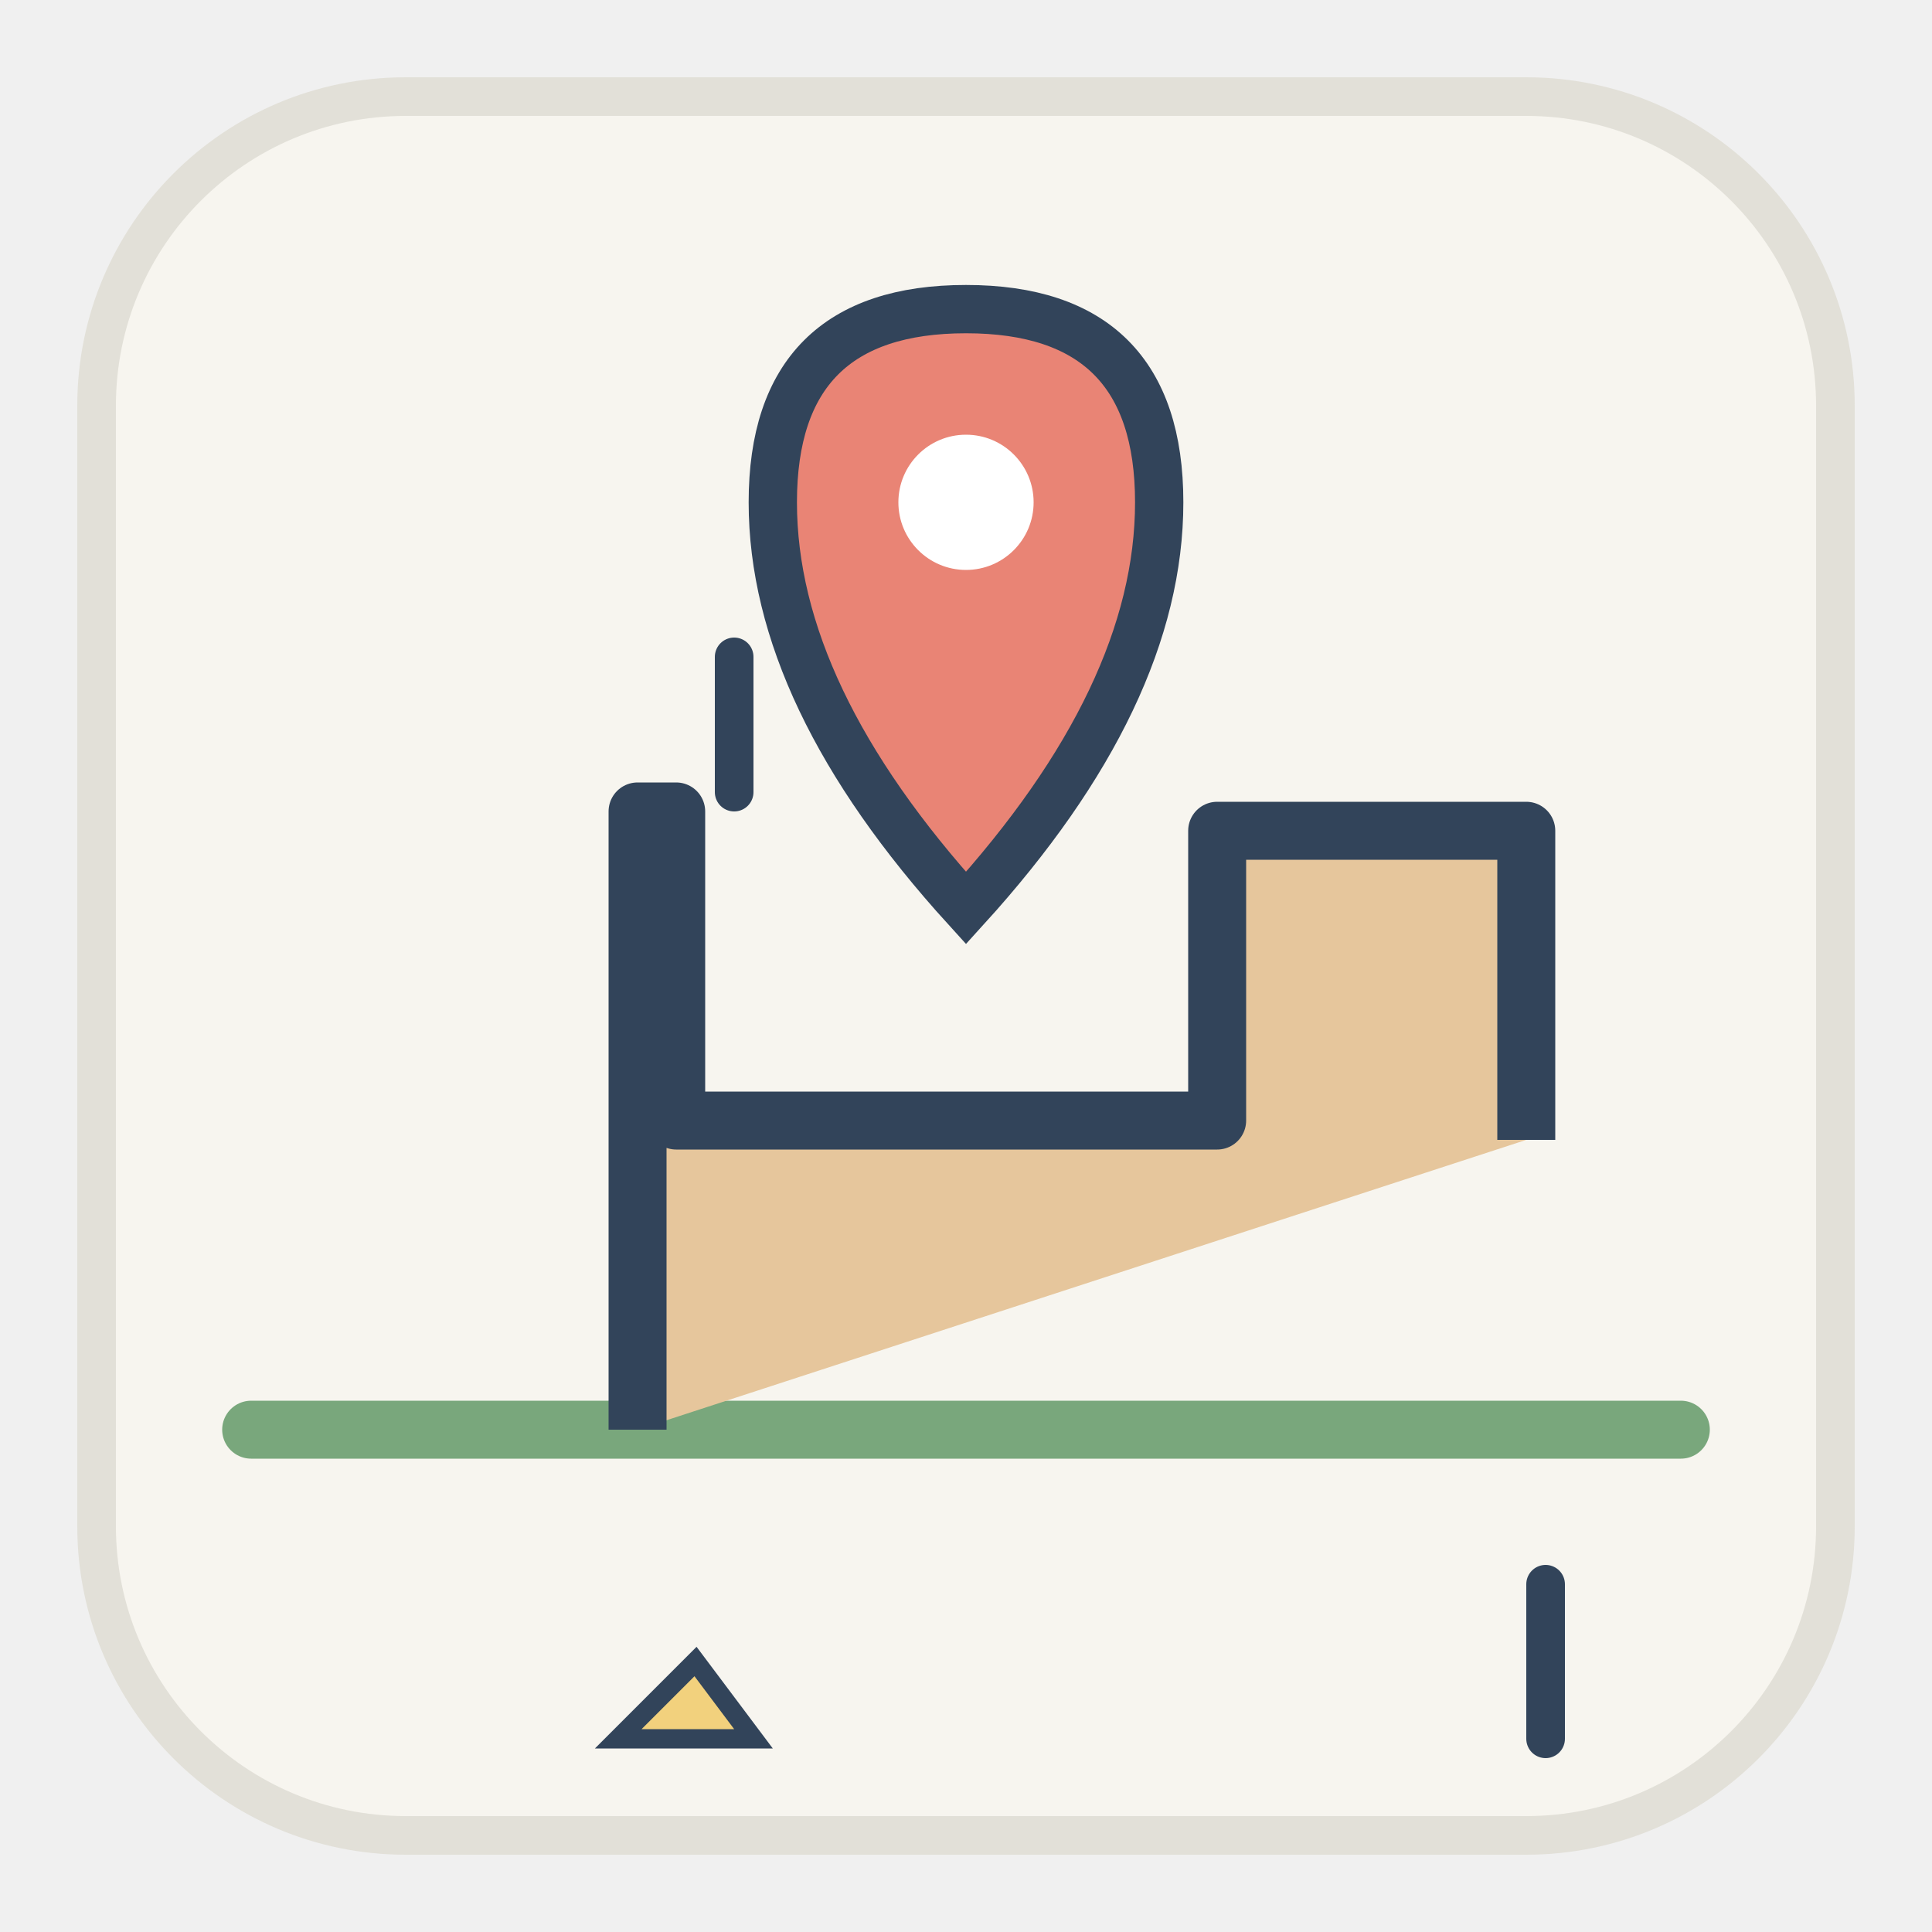
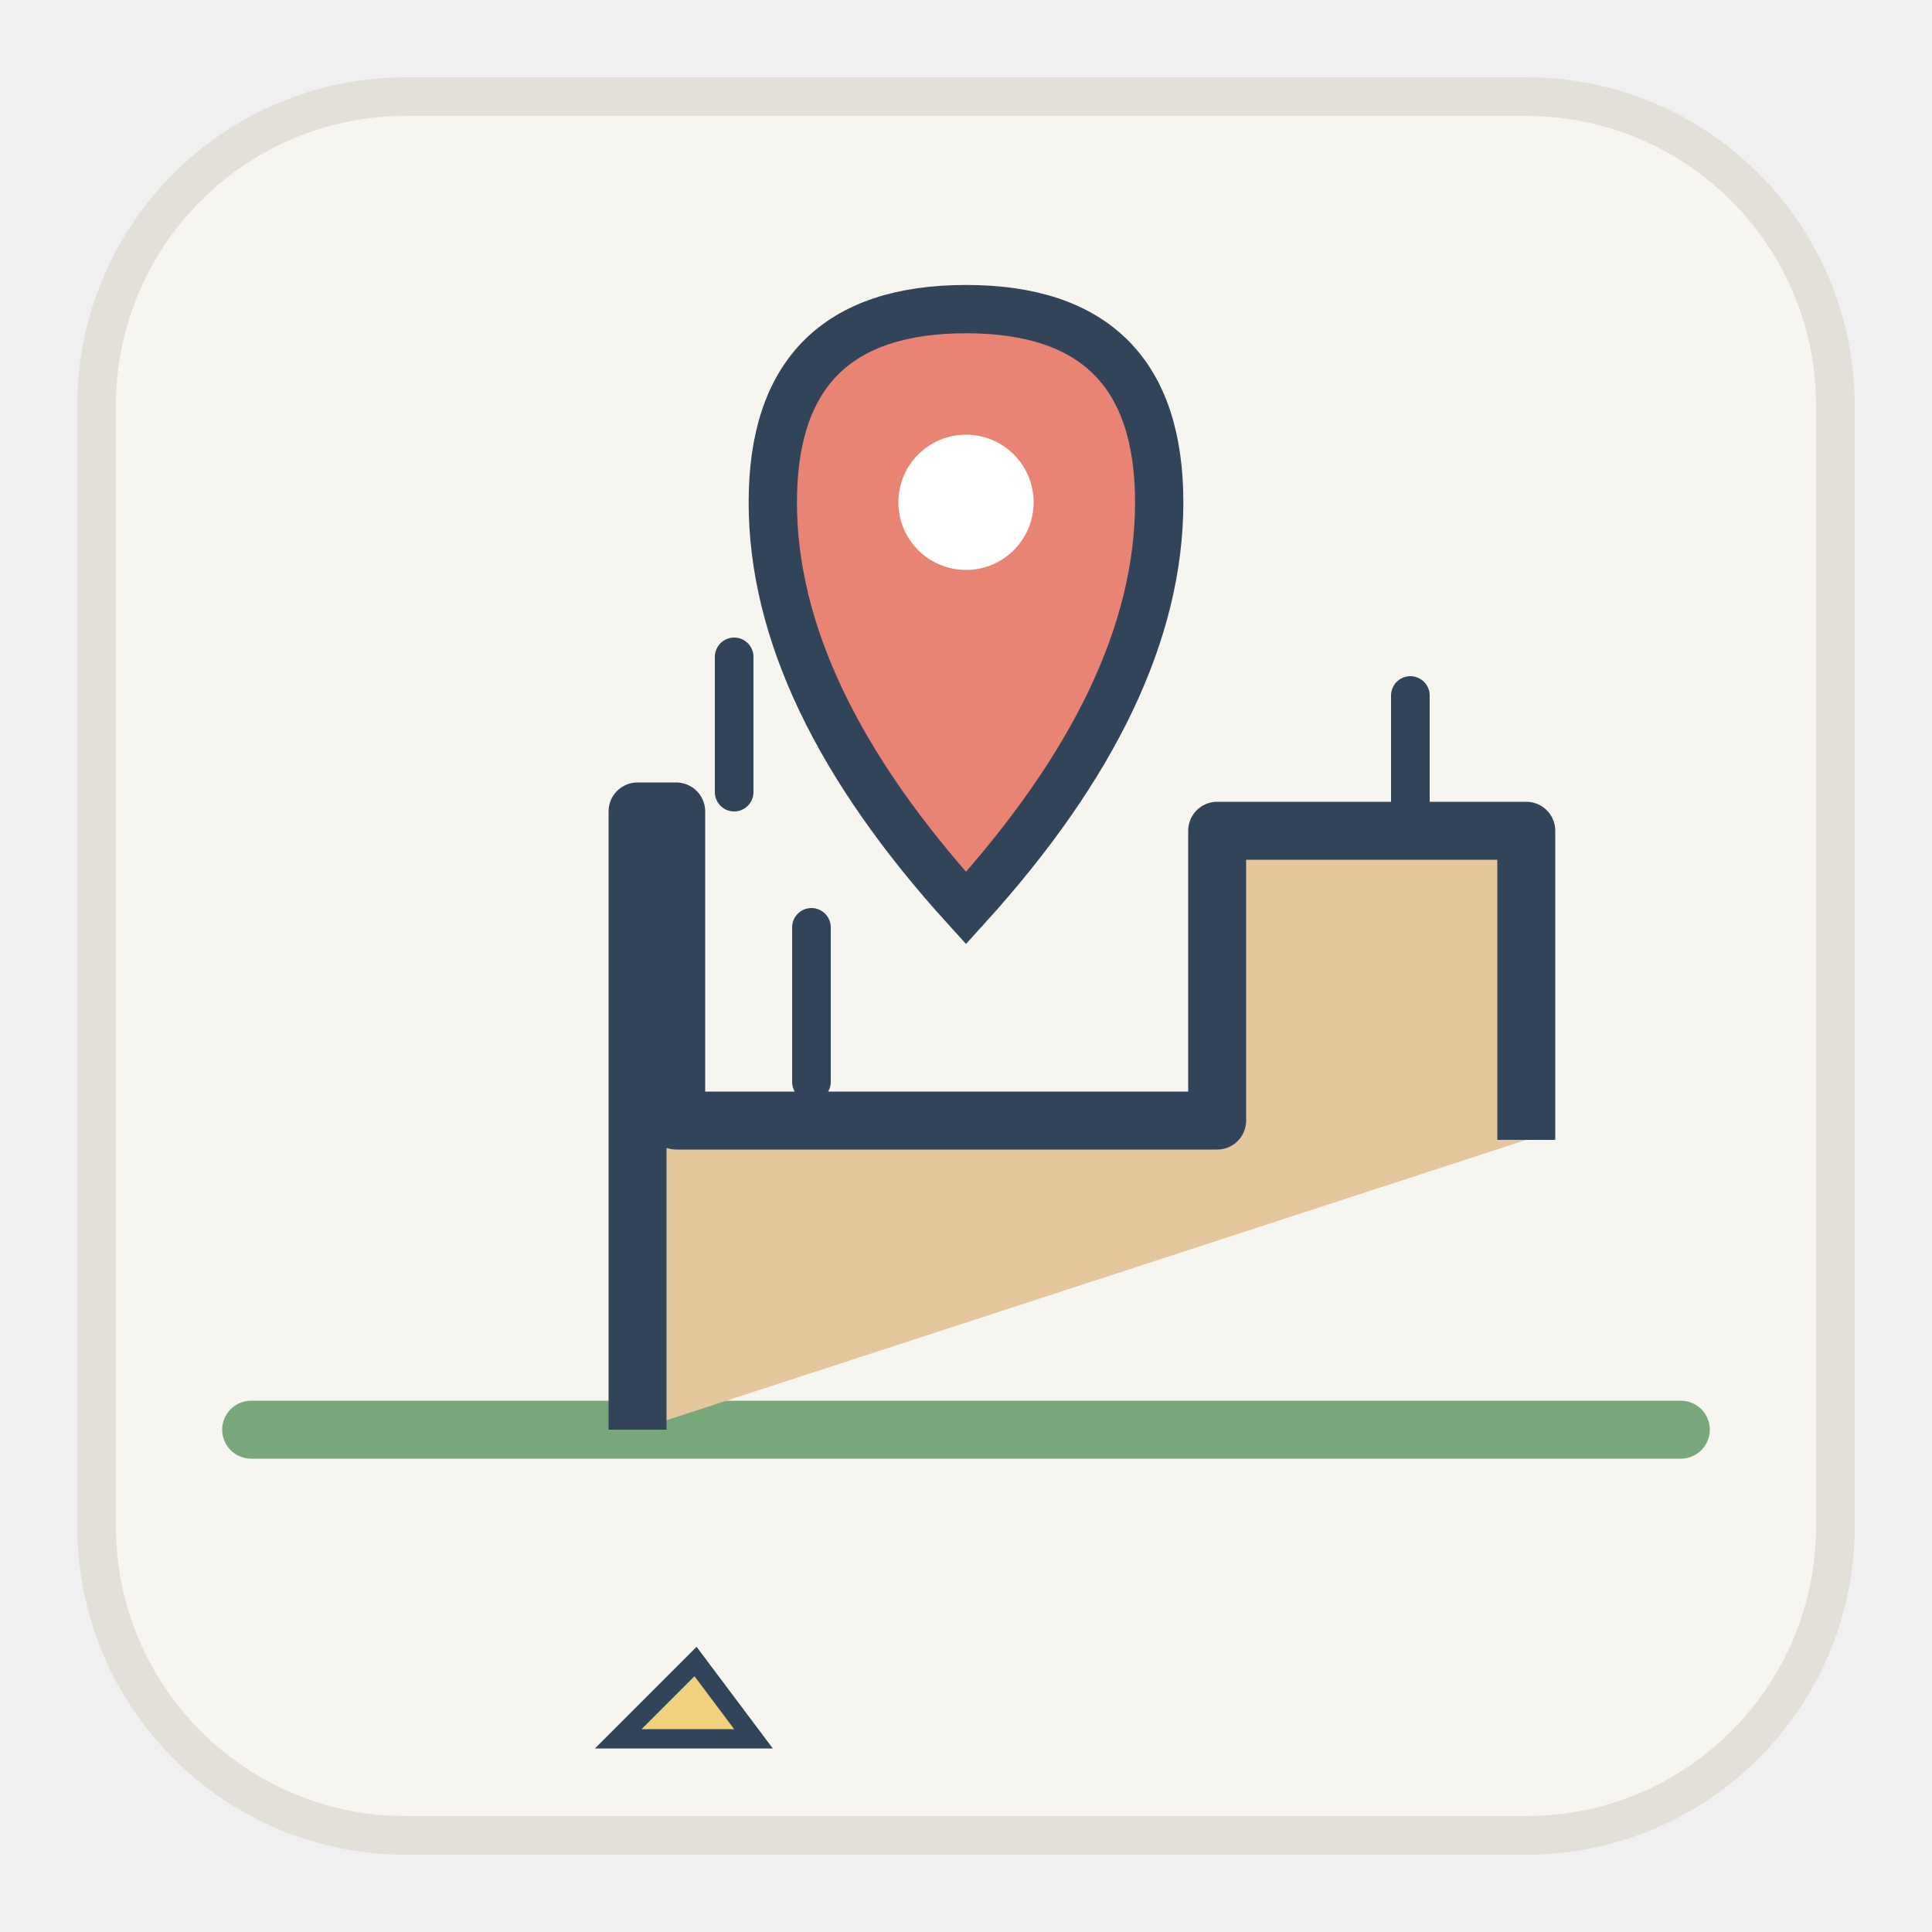
<svg xmlns="http://www.w3.org/2000/svg" viewBox="0 0 100 100">
  <rect x="5" y="5" width="90" height="90" rx="16" fill="#F7F5EF" stroke="#E2E0D8" stroke-width="2" />
  <path d="M32 90l4-4 3 4z" fill="#F2D17D" stroke="#32445A" stroke-width="1" />
  <path d="M13 74h74" stroke="#79A77C" stroke-width="3" stroke-linecap="round" />
  <path d="M33 74V42h2v16h28V43h16v16" fill="#E6C69C" stroke="#32445A" stroke-width="3" stroke-linejoin="round" />
-   <path d="M38 41v-7m42 56v-8m73 42v-6" stroke="#32445A" stroke-width="2" stroke-linecap="round" />
+   <path d="M38 41v-7M42 56v-8M73 42v-6" stroke="#32445A" stroke-width="2" stroke-linecap="round" />
  <path d="M50 16q10 0 10 10 0 10-10 21-10-11-10-21 0-10 10-10z" fill="#E98475" stroke="#32445A" stroke-width="2.5" />
  <circle cx="50" cy="26" r="3.5" fill="#FFF" />
</svg>
